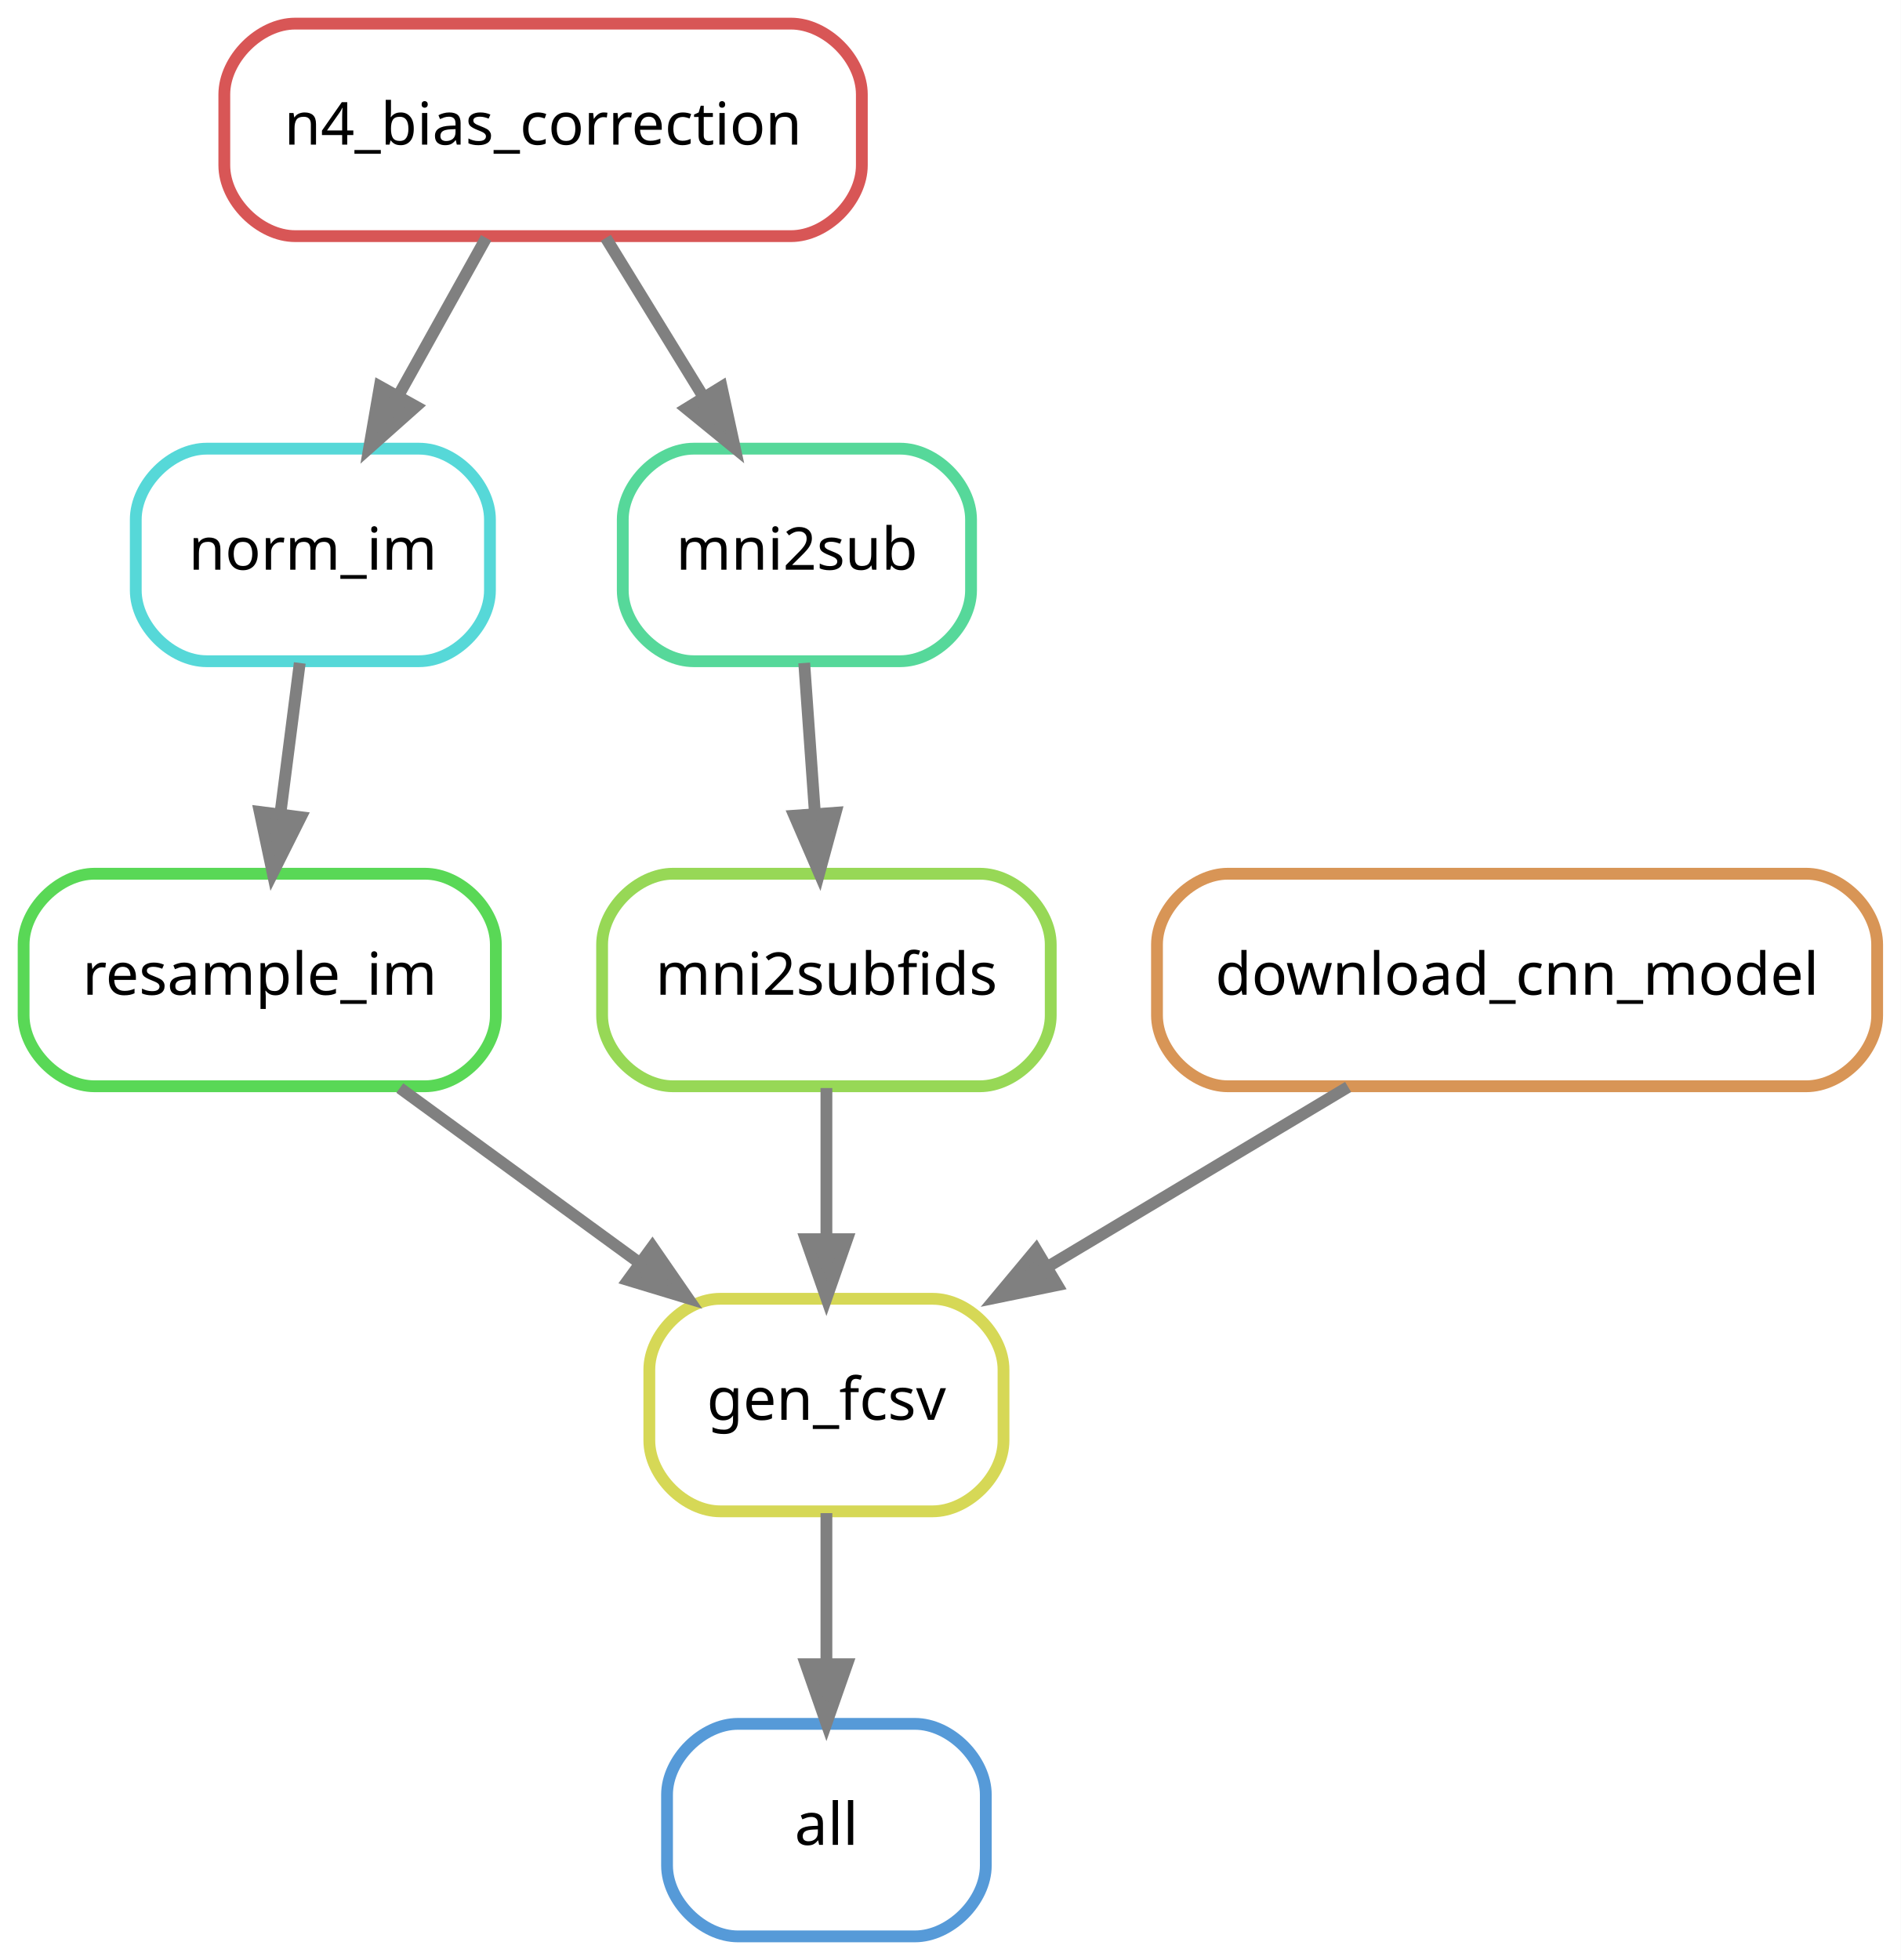
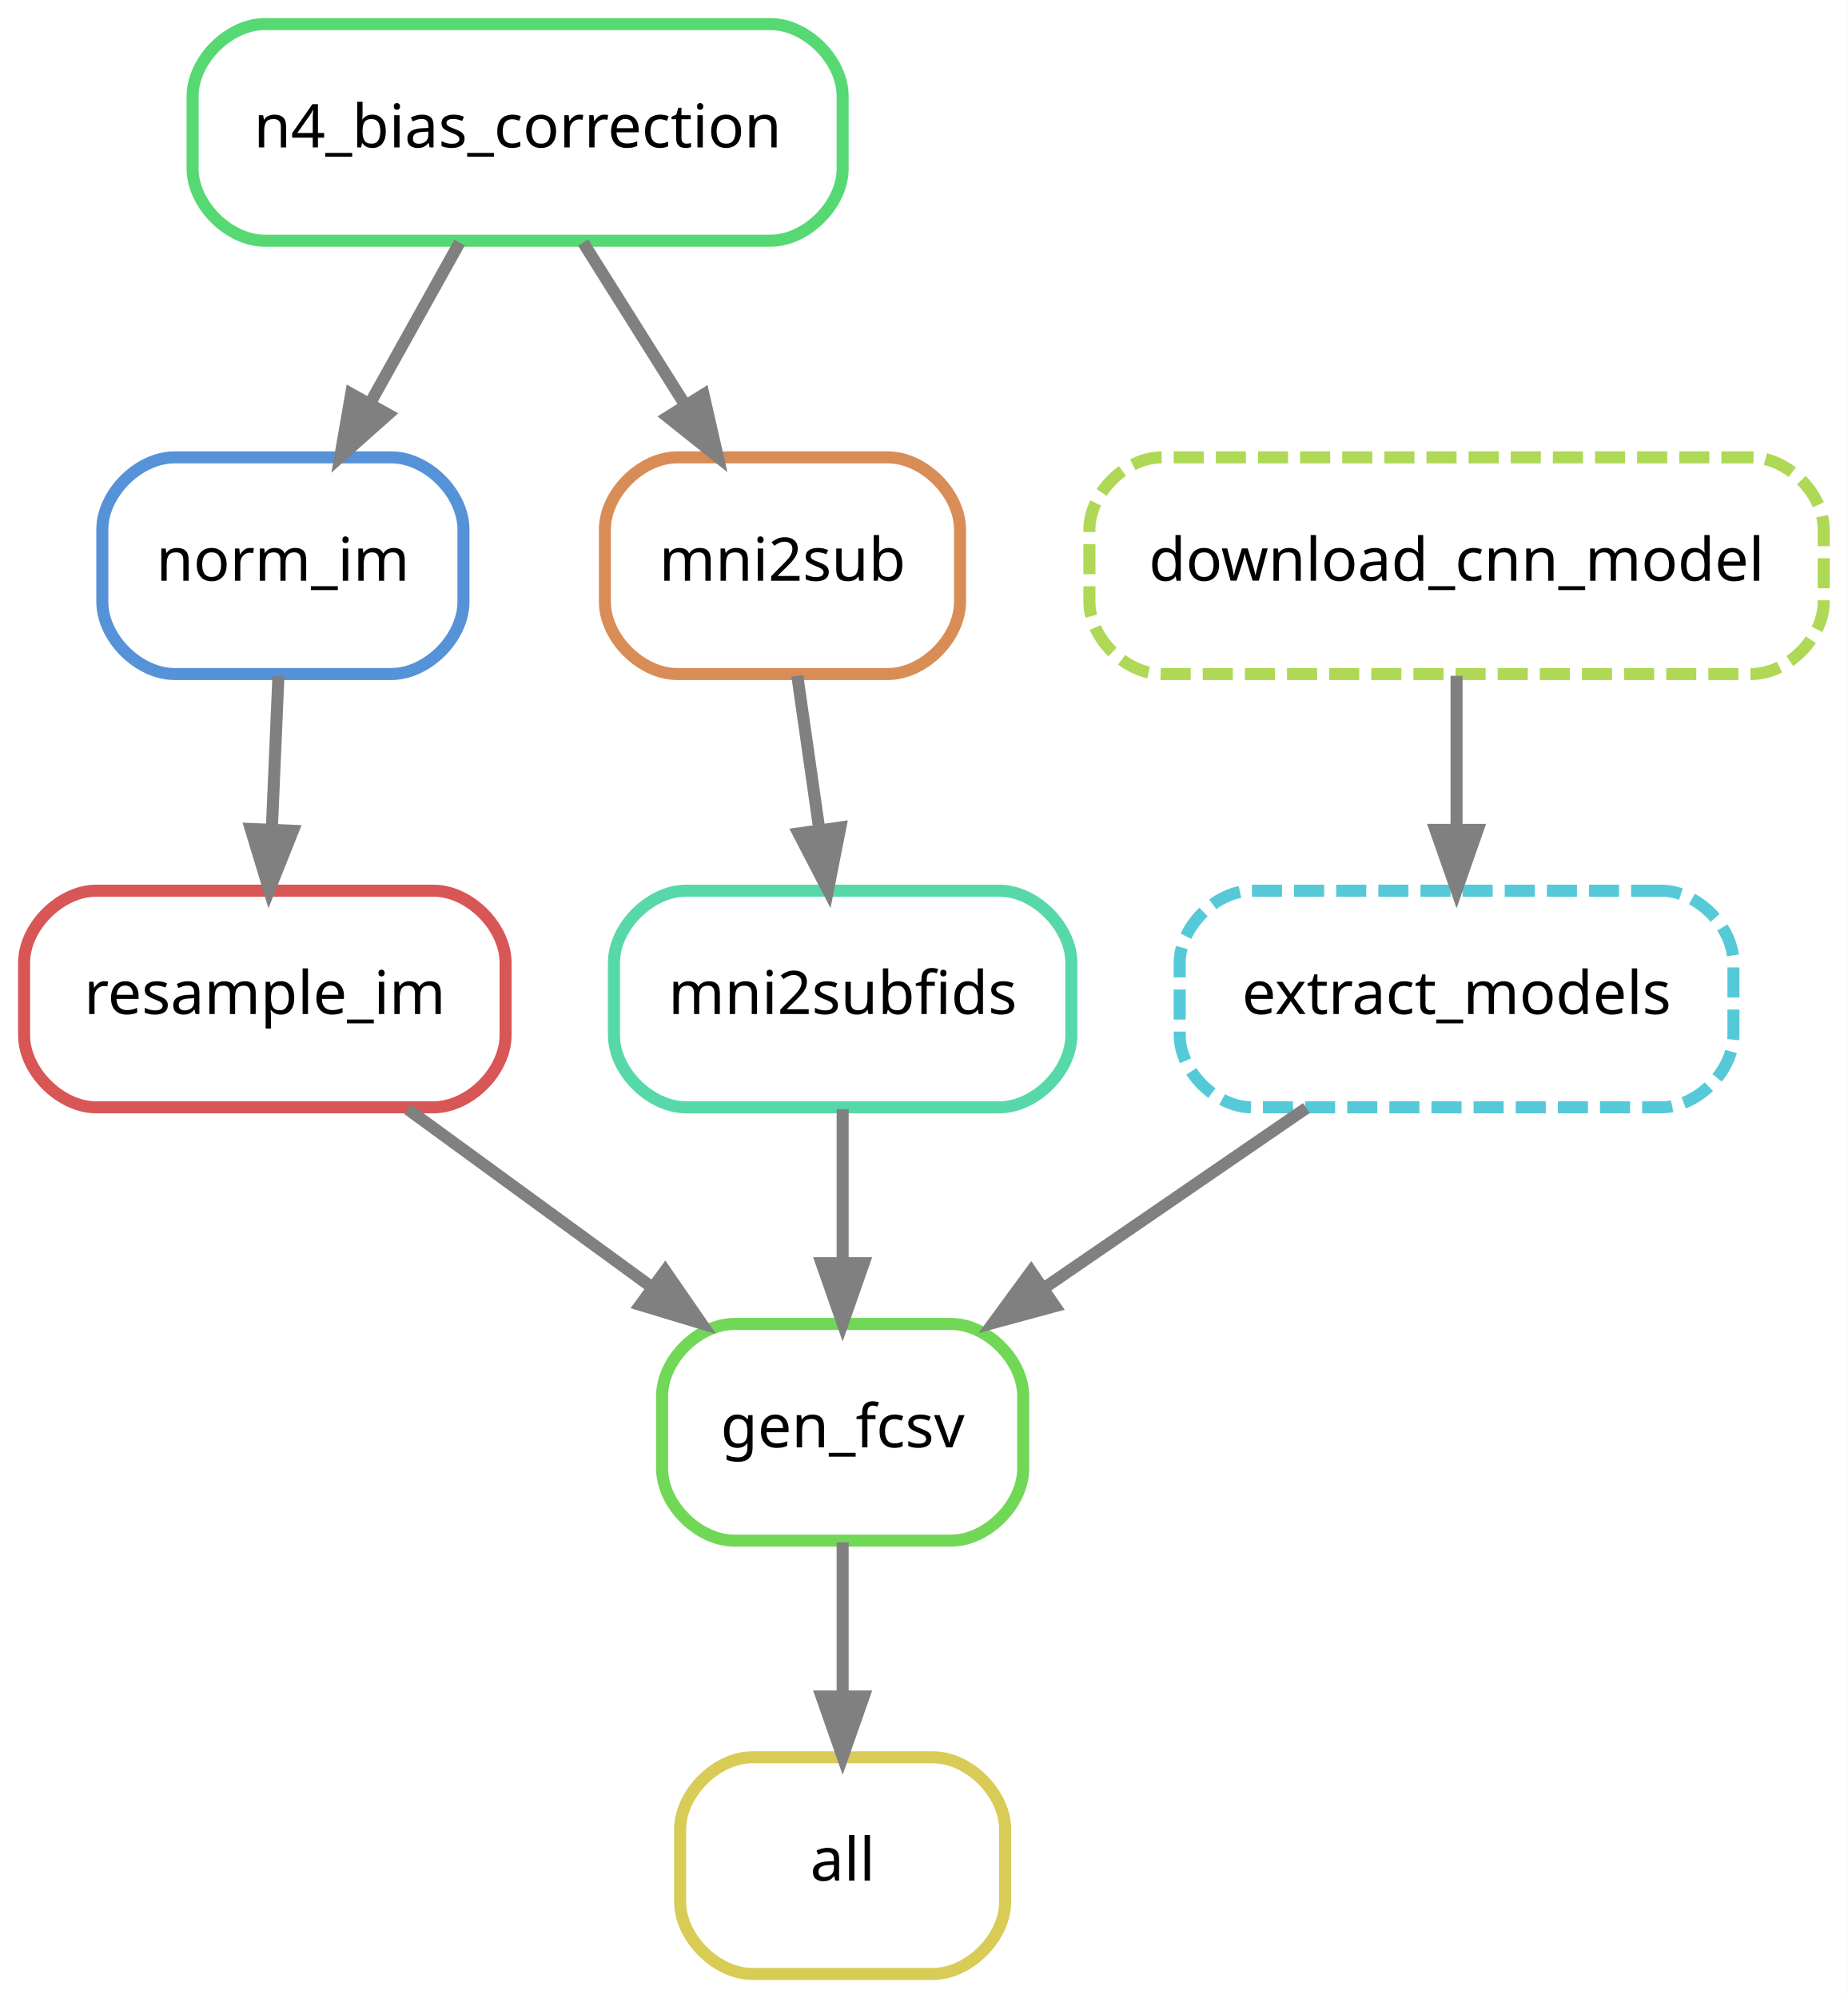
- <svg xmlns="http://www.w3.org/2000/svg" width="322pt" height="332pt" viewBox="0.00 0.00 322.00 332.00">
+ <svg xmlns="http://www.w3.org/2000/svg" width="307pt" height="332pt" viewBox="0.00 0.00 307.00 332.00">
  <g id="graph0" class="graph" transform="scale(1 1) rotate(0) translate(4 328)">
-     <polygon fill="white" stroke="transparent" points="-4,4 -4,-328 318,-328 318,4 -4,4" />
+     <polygon fill="white" stroke="transparent" points="-4,4 -4,-328 303,-328 303,4 -4,4" />
    <g id="node1" class="node">
-       <path fill="none" stroke="#569ad8" stroke-width="2" d="M151,-36C151,-36 121,-36 121,-36 115,-36 109,-30 109,-24 109,-24 109,-12 109,-12 109,-6 115,0 121,0 121,0 151,0 151,0 157,0 163,-6 163,-12 163,-12 163,-24 163,-24 163,-30 157,-36 151,-36" />
+       <path fill="none" stroke="#d8cb56" stroke-width="2" d="M151,-36C151,-36 121,-36 121,-36 115,-36 109,-30 109,-24 109,-24 109,-12 109,-12 109,-6 115,0 121,0 121,0 151,0 151,0 157,0 163,-6 163,-12 163,-12 163,-24 163,-24 163,-30 157,-36 151,-36" />
      <text text-anchor="middle" x="136" y="-15.5" font-family="sans" font-size="10.00">all</text>
    </g>
    <g id="node2" class="node">
-       <path fill="none" stroke="#d6d856" stroke-width="2" d="M154,-108C154,-108 118,-108 118,-108 112,-108 106,-102 106,-96 106,-96 106,-84 106,-84 106,-78 112,-72 118,-72 118,-72 154,-72 154,-72 160,-72 166,-78 166,-84 166,-84 166,-96 166,-96 166,-102 160,-108 154,-108" />
+       <path fill="none" stroke="#70d856" stroke-width="2" d="M154,-108C154,-108 118,-108 118,-108 112,-108 106,-102 106,-96 106,-96 106,-84 106,-84 106,-78 112,-72 118,-72 118,-72 154,-72 154,-72 160,-72 166,-78 166,-84 166,-84 166,-96 166,-96 166,-102 160,-108 154,-108" />
      <text text-anchor="middle" x="136" y="-87.5" font-family="sans" font-size="10.00">gen_fcsv</text>
    </g>
    <g id="edge1" class="edge">
      <path fill="none" stroke="grey" stroke-width="2" d="M136,-71.7C136,-63.98 136,-54.71 136,-46.11" />
      <polygon fill="grey" stroke="grey" stroke-width="2" points="139.5,-46.1 136,-36.1 132.5,-46.1 139.5,-46.1" />
    </g>
    <g id="node3" class="node">
-       <path fill="none" stroke="#59d856" stroke-width="2" d="M68,-180C68,-180 12,-180 12,-180 6,-180 0,-174 0,-168 0,-168 0,-156 0,-156 0,-150 6,-144 12,-144 12,-144 68,-144 68,-144 74,-144 80,-150 80,-156 80,-156 80,-168 80,-168 80,-174 74,-180 68,-180" />
+       <path fill="none" stroke="#d85656" stroke-width="2" d="M68,-180C68,-180 12,-180 12,-180 6,-180 0,-174 0,-168 0,-168 0,-156 0,-156 0,-150 6,-144 12,-144 12,-144 68,-144 68,-144 74,-144 80,-150 80,-156 80,-156 80,-168 80,-168 80,-174 74,-180 68,-180" />
      <text text-anchor="middle" x="40" y="-159.5" font-family="sans" font-size="10.00">resample_im</text>
    </g>
    <g id="edge2" class="edge">
      <path fill="none" stroke="grey" stroke-width="2" d="M63.73,-143.7C75.94,-134.8 90.99,-123.82 104.18,-114.2" />
      <polygon fill="grey" stroke="grey" stroke-width="2" points="106.52,-116.82 112.54,-108.1 102.4,-111.17 106.52,-116.82" />
    </g>
    <g id="node4" class="node">
-       <path fill="none" stroke="#56d8d8" stroke-width="2" d="M67,-252C67,-252 31,-252 31,-252 25,-252 19,-246 19,-240 19,-240 19,-228 19,-228 19,-222 25,-216 31,-216 31,-216 67,-216 67,-216 73,-216 79,-222 79,-228 79,-228 79,-240 79,-240 79,-246 73,-252 67,-252" />
-       <text text-anchor="middle" x="49" y="-231.5" font-family="sans" font-size="10.00">norm_im</text>
+       <path fill="none" stroke="#5692d8" stroke-width="2" d="M61,-252C61,-252 25,-252 25,-252 19,-252 13,-246 13,-240 13,-240 13,-228 13,-228 13,-222 19,-216 25,-216 25,-216 61,-216 61,-216 67,-216 73,-222 73,-228 73,-228 73,-240 73,-240 73,-246 67,-252 61,-252" />
+       <text text-anchor="middle" x="43" y="-231.5" font-family="sans" font-size="10.00">norm_im</text>
    </g>
    <g id="edge5" class="edge">
-       <path fill="none" stroke="grey" stroke-width="2" d="M46.78,-215.7C45.78,-207.98 44.59,-198.71 43.49,-190.11" />
-       <polygon fill="grey" stroke="grey" stroke-width="2" points="46.95,-189.58 42.2,-180.1 40,-190.47 46.95,-189.58" />
+       <path fill="none" stroke="grey" stroke-width="2" d="M42.26,-215.7C41.93,-207.98 41.53,-198.71 41.16,-190.11" />
+       <polygon fill="grey" stroke="grey" stroke-width="2" points="44.66,-189.95 40.73,-180.1 37.66,-190.25 44.66,-189.95" />
    </g>
    <g id="node5" class="node">
-       <path fill="none" stroke="#d85656" stroke-width="2" d="M130,-324C130,-324 46,-324 46,-324 40,-324 34,-318 34,-312 34,-312 34,-300 34,-300 34,-294 40,-288 46,-288 46,-288 130,-288 130,-288 136,-288 142,-294 142,-300 142,-300 142,-312 142,-312 142,-318 136,-324 130,-324" />
-       <text text-anchor="middle" x="88" y="-303.5" font-family="sans" font-size="10.00">n4_bias_correction</text>
+       <path fill="none" stroke="#56d873" stroke-width="2" d="M124,-324C124,-324 40,-324 40,-324 34,-324 28,-318 28,-312 28,-312 28,-300 28,-300 28,-294 34,-288 40,-288 40,-288 124,-288 124,-288 130,-288 136,-294 136,-300 136,-300 136,-312 136,-312 136,-318 130,-324 124,-324" />
+       <text text-anchor="middle" x="82" y="-303.5" font-family="sans" font-size="10.00">n4_bias_correction</text>
    </g>
    <g id="edge6" class="edge">
-       <path fill="none" stroke="grey" stroke-width="2" d="M78.36,-287.7C73.87,-279.64 68.44,-269.89 63.48,-260.98" />
-       <polygon fill="grey" stroke="grey" stroke-width="2" points="66.45,-259.14 58.53,-252.1 60.34,-262.54 66.45,-259.14" />
+       <path fill="none" stroke="grey" stroke-width="2" d="M72.36,-287.7C67.87,-279.64 62.44,-269.89 57.48,-260.98" />
+       <polygon fill="grey" stroke="grey" stroke-width="2" points="60.45,-259.14 52.53,-252.1 54.34,-262.54 60.45,-259.14" />
+     </g>
+     <g id="node9" class="node">
+       <path fill="none" stroke="#d88d56" stroke-width="2" d="M143.5,-252C143.5,-252 108.5,-252 108.5,-252 102.5,-252 96.5,-246 96.5,-240 96.5,-240 96.5,-228 96.5,-228 96.5,-222 102.5,-216 108.5,-216 108.5,-216 143.5,-216 143.5,-216 149.5,-216 155.5,-222 155.5,-228 155.5,-228 155.5,-240 155.5,-240 155.5,-246 149.5,-252 143.5,-252" />
+       <text text-anchor="middle" x="126" y="-231.5" font-family="sans" font-size="10.00">mni2sub</text>
+     </g>
+     <g id="edge9" class="edge">
+       <path fill="none" stroke="grey" stroke-width="2" d="M92.88,-287.7C97.99,-279.56 104.2,-269.69 109.84,-260.7" />
+       <polygon fill="grey" stroke="grey" stroke-width="2" points="112.89,-262.43 115.25,-252.1 106.96,-258.71 112.89,-262.43" />
+     </g>
+     <g id="node6" class="node">
+       <path fill="none" stroke="#56c9d8" stroke-width="2" stroke-dasharray="5,2" d="M272,-180C272,-180 204,-180 204,-180 198,-180 192,-174 192,-168 192,-168 192,-156 192,-156 192,-150 198,-144 204,-144 204,-144 272,-144 272,-144 278,-144 284,-150 284,-156 284,-156 284,-168 284,-168 284,-174 278,-180 272,-180" />
+       <text text-anchor="middle" x="238" y="-159.5" font-family="sans" font-size="10.00">extract_models</text>
+     </g>
+     <g id="edge3" class="edge">
+       <path fill="none" stroke="grey" stroke-width="2" d="M213.05,-143.88C199.96,-134.89 183.74,-123.76 169.56,-114.03" />
+       <polygon fill="grey" stroke="grey" stroke-width="2" points="171.27,-110.96 161.05,-108.19 167.31,-116.73 171.27,-110.96" />
+     </g>
+     <g id="node7" class="node">
+       <path fill="none" stroke="#afd856" stroke-width="2" stroke-dasharray="5,2" d="M287,-252C287,-252 189,-252 189,-252 183,-252 177,-246 177,-240 177,-240 177,-228 177,-228 177,-222 183,-216 189,-216 189,-216 287,-216 287,-216 293,-216 299,-222 299,-228 299,-228 299,-240 299,-240 299,-246 293,-252 287,-252" />
+       <text text-anchor="middle" x="238" y="-231.5" font-family="sans" font-size="10.00">download_cnn_model</text>
+     </g>
+     <g id="edge7" class="edge">
+       <path fill="none" stroke="grey" stroke-width="2" d="M238,-215.7C238,-207.98 238,-198.71 238,-190.11" />
+       <polygon fill="grey" stroke="grey" stroke-width="2" points="241.5,-190.1 238,-180.1 234.5,-190.1 241.5,-190.1" />
    </g>
    <g id="node8" class="node">
-       <path fill="none" stroke="#56d89a" stroke-width="2" d="M148.5,-252C148.5,-252 113.5,-252 113.5,-252 107.5,-252 101.5,-246 101.5,-240 101.5,-240 101.5,-228 101.5,-228 101.5,-222 107.5,-216 113.5,-216 113.5,-216 148.5,-216 148.5,-216 154.5,-216 160.5,-222 160.5,-228 160.5,-228 160.5,-240 160.5,-240 160.5,-246 154.5,-252 148.5,-252" />
-       <text text-anchor="middle" x="131" y="-231.5" font-family="sans" font-size="10.00">mni2sub</text>
-     </g>
-     <g id="edge8" class="edge">
-       <path fill="none" stroke="grey" stroke-width="2" d="M98.63,-287.7C103.63,-279.56 109.69,-269.69 115.21,-260.7" />
-       <polygon fill="grey" stroke="grey" stroke-width="2" points="118.24,-262.46 120.49,-252.1 112.28,-258.79 118.24,-262.46" />
-     </g>
-     <g id="node6" class="node">
-       <path fill="none" stroke="#d89556" stroke-width="2" d="M302,-180C302,-180 204,-180 204,-180 198,-180 192,-174 192,-168 192,-168 192,-156 192,-156 192,-150 198,-144 204,-144 204,-144 302,-144 302,-144 308,-144 314,-150 314,-156 314,-156 314,-168 314,-168 314,-174 308,-180 302,-180" />
-       <text text-anchor="middle" x="253" y="-159.5" font-family="sans" font-size="10.00">download_cnn_model</text>
-     </g>
-     <g id="edge3" class="edge">
-       <path fill="none" stroke="grey" stroke-width="2" d="M224.38,-143.88C209.08,-134.72 190.06,-123.34 173.58,-113.48" />
-       <polygon fill="grey" stroke="grey" stroke-width="2" points="175.11,-110.32 164.73,-108.19 171.52,-116.33 175.11,-110.32" />
-     </g>
-     <g id="node7" class="node">
-       <path fill="none" stroke="#97d856" stroke-width="2" d="M162,-180C162,-180 110,-180 110,-180 104,-180 98,-174 98,-168 98,-168 98,-156 98,-156 98,-150 104,-144 110,-144 110,-144 162,-144 162,-144 168,-144 174,-150 174,-156 174,-156 174,-168 174,-168 174,-174 168,-180 162,-180" />
+       <path fill="none" stroke="#56d8a9" stroke-width="2" d="M162,-180C162,-180 110,-180 110,-180 104,-180 98,-174 98,-168 98,-168 98,-156 98,-156 98,-150 104,-144 110,-144 110,-144 162,-144 162,-144 168,-144 174,-150 174,-156 174,-156 174,-168 174,-168 174,-174 168,-180 162,-180" />
      <text text-anchor="middle" x="136" y="-159.5" font-family="sans" font-size="10.00">mni2subfids</text>
    </g>
    <g id="edge4" class="edge">
      <path fill="none" stroke="grey" stroke-width="2" d="M136,-143.7C136,-135.98 136,-126.71 136,-118.11" />
      <polygon fill="grey" stroke="grey" stroke-width="2" points="139.5,-118.1 136,-108.1 132.5,-118.1 139.5,-118.1" />
    </g>
-     <g id="edge7" class="edge">
-       <path fill="none" stroke="grey" stroke-width="2" d="M132.24,-215.7C132.79,-207.98 133.45,-198.71 134.06,-190.11" />
-       <polygon fill="grey" stroke="grey" stroke-width="2" points="137.56,-190.33 134.78,-180.1 130.57,-189.83 137.56,-190.33" />
+     <g id="edge8" class="edge">
+       <path fill="none" stroke="grey" stroke-width="2" d="M128.47,-215.7C129.57,-207.98 130.9,-198.71 132.13,-190.11" />
+       <polygon fill="grey" stroke="grey" stroke-width="2" points="135.61,-190.5 133.56,-180.1 128.68,-189.51 135.61,-190.5" />
    </g>
  </g>
</svg>
